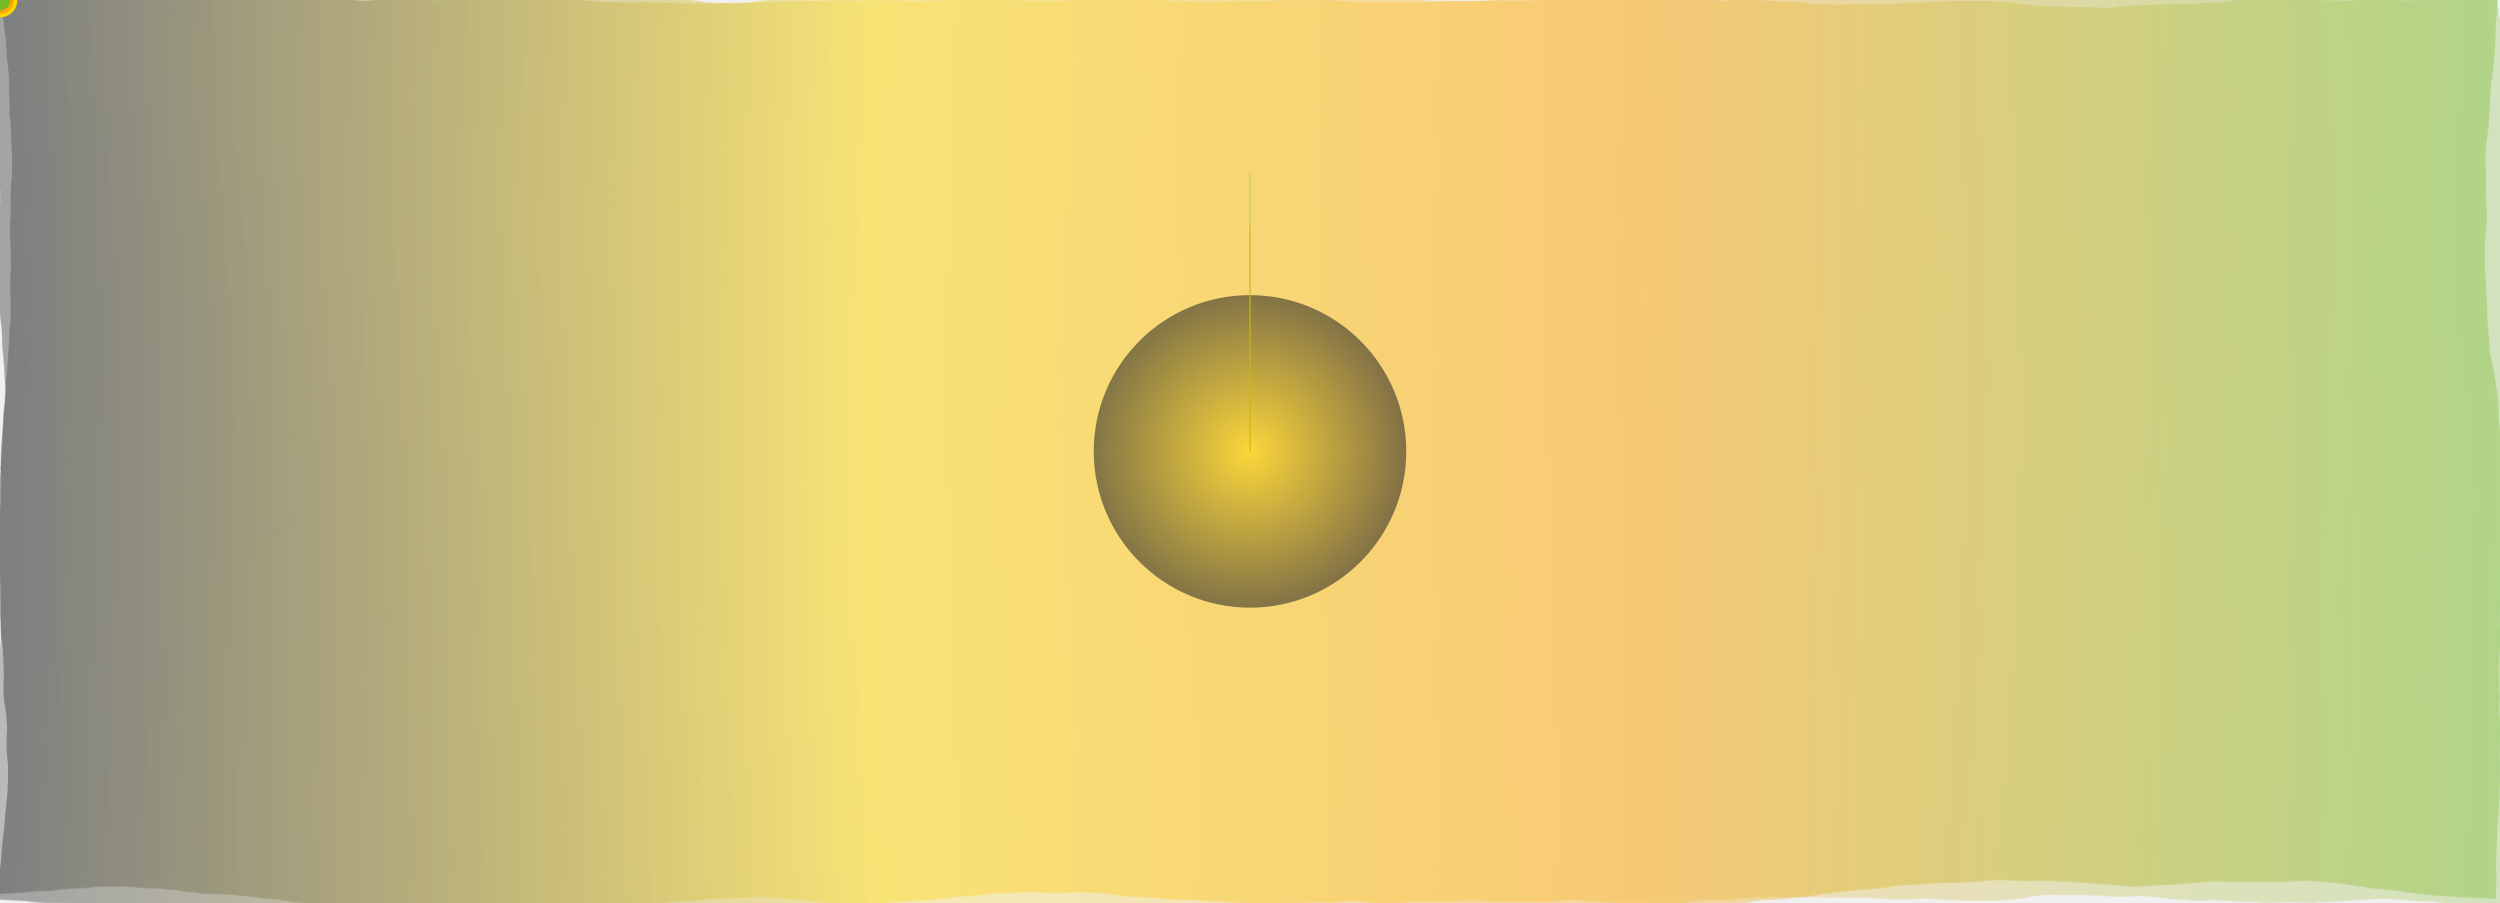
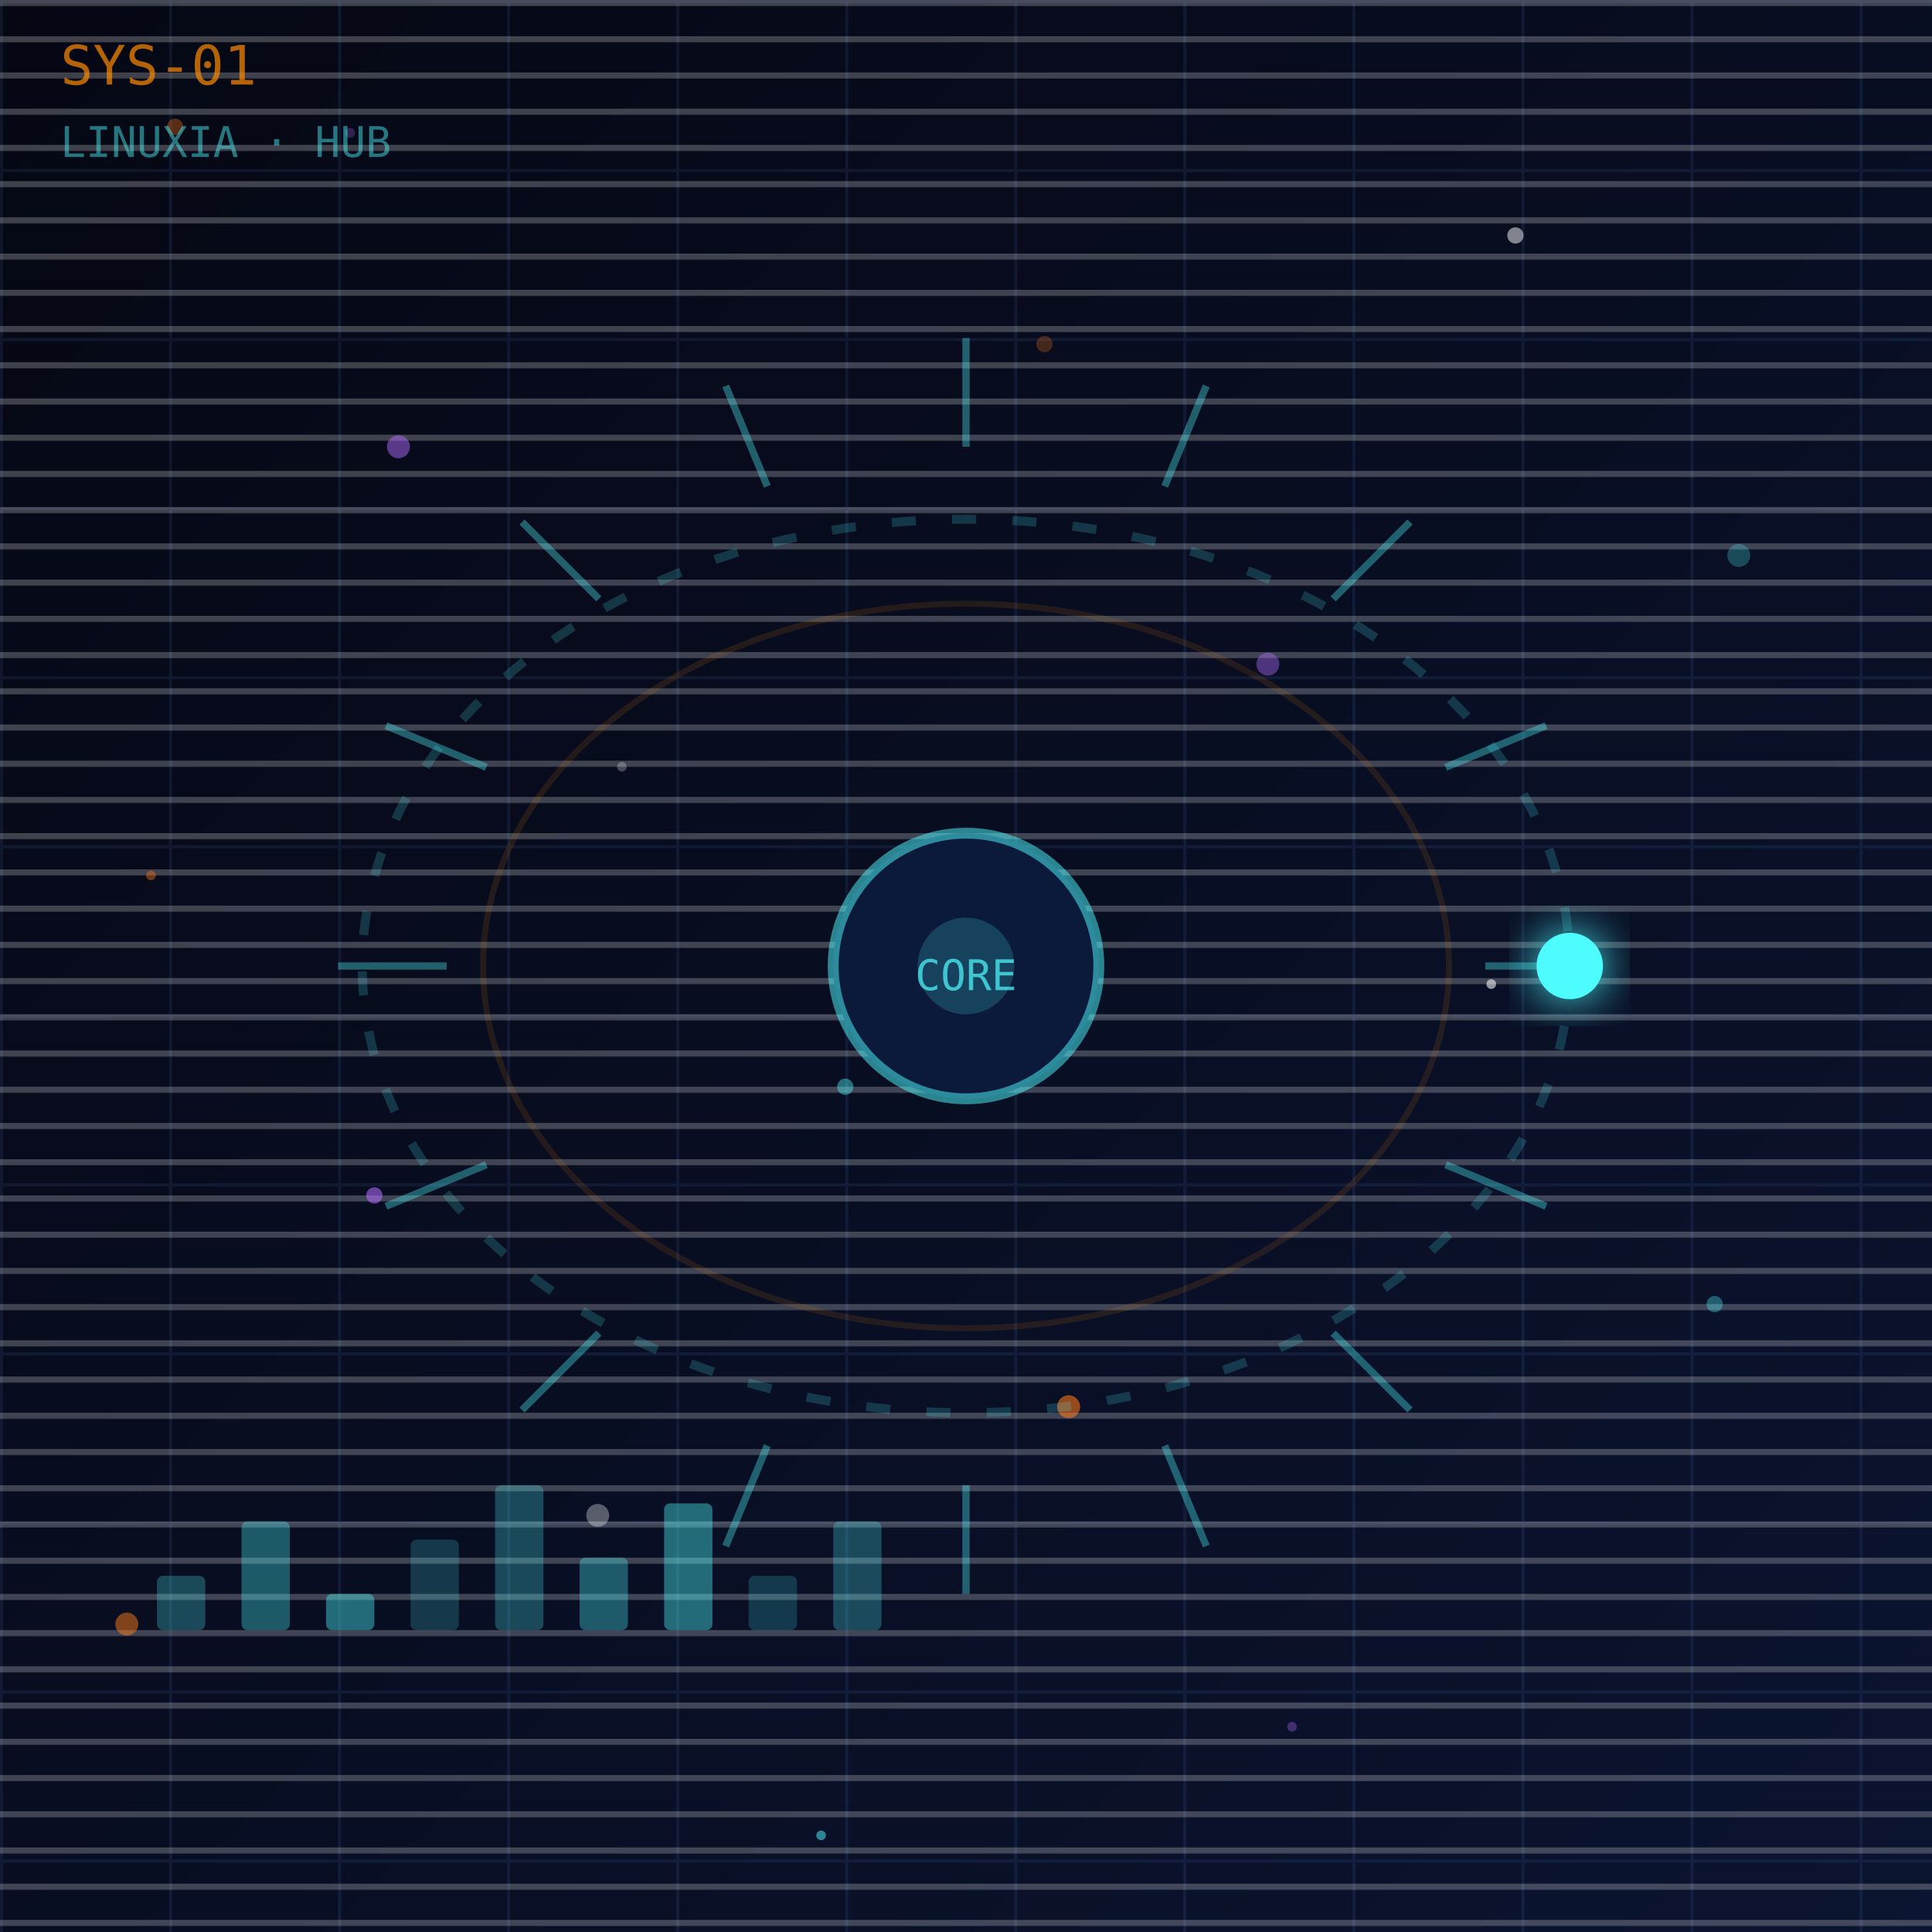
- <svg width="100%" height="520" viewBox="0 0 1440 520" preserveAspectRatio="none">
+ <svg xmlns="http://www.w3.org/2000/svg" width="320" height="320" viewBox="0 0 320 320">
  <defs>
-     <filter id="linuxiaTextShadow" x="-50%" y="-50%" width="200%" height="200%">
-       <feDropShadow dx="0" dy="2" stdDeviation="2.2" flood-color="#000000" flood-opacity="0.85" />
-       <feDropShadow dx="0" dy="0" stdDeviation="1.2" flood-color="#000000" flood-opacity="0.70" />
+     <linearGradient id="bg1" x1="0" y1="0" x2="1" y2="1">
+       <stop offset="0" stop-color="#050713" />
+       <stop offset="1" stop-color="#0b1430" />
+     </linearGradient>
+     <pattern id="grid1" patternUnits="userSpaceOnUse" width="28" height="28">
+       <path d="M28 0H0V28" fill="none" stroke="#7aa7ff" stroke-opacity="0.09" stroke-width="1" />
+     </pattern>
+     <pattern id="scan1" patternUnits="userSpaceOnUse" width="6" height="6">
+       <rect width="6" height="6" fill="none" />
+       <rect y="0" width="6" height="1" fill="#ffffff" opacity="0.230" />
+     </pattern>
+     <filter id="glow1" x="-40%" y="-40%" width="180%" height="180%">
+       <feGaussianBlur stdDeviation="3.8" result="b" />
+       <feComposite in="b" in2="SourceGraphic" operator="over" />
    </filter>
-     <style>
-     text, tspan {
-       paint-order: stroke fill;
-       stroke: #000;
-       stroke-width: 6px;
-       stroke-linejoin: round;
-       stroke-linecap: round;
-       filter: url(#linuxiaTextShadow);
-     }
-     text[font-size="10"], text[font-size="11"], text[font-size="12"], text[font-size="13"], text[font-size="14"], text[font-size="15"] {
-       stroke-width: 4.5px;
-     }
-     rect.label-bg, rect[id*="label"], rect[class*="label"] { opacity: 0 !important; }
-   </style>
  </defs>
-   <style>
- /* LinuxIA label contrast patch */
- text{
-   paint-order: stroke fill;
-   stroke: rgba(0,0,0,0.95);
-   stroke-width: 10;
-   stroke-linejoin: round;
-   stroke-linecap: round;
-   vector-effect: non-scaling-stroke;
- }
- </style>
-   <defs>
-     <filter id="noiseLayer1">
-       <feTurbulence type="fractalNoise" baseFrequency="0.002" numOctaves="6" seed="2" result="noise1">
-         <animate attributeName="seed" values="2;6;12;2" dur="120s" repeatCount="indefinite" />
-       </feTurbulence>
-       <feDisplacementMap in="SourceGraphic" in2="noise1" scale="50" />
-     </filter>
-     <filter id="noiseLayer2">
-       <feTurbulence type="fractalNoise" baseFrequency="0.003" numOctaves="8" seed="7" result="noise2">
-         <animate attributeName="seed" values="7;14;3;7" dur="160s" repeatCount="indefinite" />
-       </feTurbulence>
-       <feDisplacementMap in="SourceGraphic" in2="noise2" scale="30" />
-     </filter>
-     <linearGradient id="linuxiaGradient" x1="0%" y1="0%" x2="100%" y2="0%">
-       <stop offset="0%" stop-color="#0D1117" />
-       <stop offset="35%" stop-color="#FFD700" />
-       <stop offset="65%" stop-color="#FFA500" />
-       <stop offset="100%" stop-color="#73BA25" />
-     </linearGradient>
-     <radialGradient id="coreGradient">
-       <stop offset="0%" stop-color="#FFD700" />
-       <stop offset="100%" stop-color="#0D1117" />
-     </radialGradient>
-   </defs>
-   <rect width="100%" height="100%" fill="url(#linuxiaGradient)" filter="url(#noiseLayer1)" opacity="0.35" />
-   <rect width="100%" height="100%" fill="url(#linuxiaGradient)" filter="url(#noiseLayer2)" opacity="0.25" />
-   <circle cx="720" cy="260" r="90" fill="url(#coreGradient)" opacity="0.5">
-     <animate attributeName="r" values="85;100;85" dur="8s" repeatCount="indefinite" />
+   <rect width="320" height="320" fill="url(#bg1)" />
+   <rect width="320" height="320" fill="url(#grid1)" />
+   <rect width="320" height="320" fill="url(#scan1)" />
+   <circle cx="29" cy="21" r="1.35" fill="#ff7a18" opacity="0.33" />
+   <circle cx="66" cy="74" r="1.90" fill="#b36bff" opacity="0.49" />
+   <circle cx="103" cy="127" r="0.80" fill="#ffffff" opacity="0.25" />
+   <circle cx="140" cy="180" r="1.35" fill="#4efcff" opacity="0.41" />
+   <circle cx="177" cy="233" r="1.90" fill="#ff7a18" opacity="0.57" />
+   <circle cx="214" cy="286" r="0.80" fill="#b36bff" opacity="0.33" />
+   <circle cx="251" cy="39" r="1.35" fill="#ffffff" opacity="0.49" />
+   <circle cx="288" cy="92" r="1.90" fill="#4efcff" opacity="0.25" />
+   <circle cx="25" cy="145" r="0.80" fill="#ff7a18" opacity="0.41" />
+   <circle cx="62" cy="198" r="1.35" fill="#b36bff" opacity="0.57" />
+   <circle cx="99" cy="251" r="1.90" fill="#ffffff" opacity="0.33" />
+   <circle cx="136" cy="304" r="0.80" fill="#4efcff" opacity="0.49" />
+   <circle cx="173" cy="57" r="1.35" fill="#ff7a18" opacity="0.25" />
+   <circle cx="210" cy="110" r="1.90" fill="#b36bff" opacity="0.41" />
+   <circle cx="247" cy="163" r="0.80" fill="#ffffff" opacity="0.57" />
+   <circle cx="284" cy="216" r="1.35" fill="#4efcff" opacity="0.33" />
+   <circle cx="21" cy="269" r="1.90" fill="#ff7a18" opacity="0.49" />
+   <circle cx="58" cy="22" r="0.80" fill="#b36bff" opacity="0.25" />
+   <ellipse cx="160.0" cy="160.0" rx="100" ry="74" fill="none" stroke="#4efcff" stroke-opacity="0.18" stroke-width="1.5" stroke-dasharray="4 6" />
+   <ellipse cx="160.0" cy="160.0" rx="80" ry="60" fill="none" stroke="#ff8c00" stroke-opacity="0.12" stroke-width="1" />
+   <line x1="246.00" y1="160.00" x2="264.00" y2="160.00" stroke="#4efcff" stroke-opacity="0.35" stroke-width="1.2" />
+   <line x1="239.45" y1="192.91" x2="256.08" y2="199.80" stroke="#4efcff" stroke-opacity="0.35" stroke-width="1.2" />
+   <line x1="220.81" y1="220.81" x2="233.54" y2="233.54" stroke="#4efcff" stroke-opacity="0.35" stroke-width="1.2" />
+   <line x1="192.91" y1="239.45" x2="199.80" y2="256.08" stroke="#4efcff" stroke-opacity="0.35" stroke-width="1.2" />
+   <line x1="160.00" y1="246.00" x2="160.00" y2="264.00" stroke="#4efcff" stroke-opacity="0.35" stroke-width="1.2" />
+   <line x1="127.09" y1="239.45" x2="120.20" y2="256.08" stroke="#4efcff" stroke-opacity="0.35" stroke-width="1.2" />
+   <line x1="99.19" y1="220.81" x2="86.46" y2="233.54" stroke="#4efcff" stroke-opacity="0.35" stroke-width="1.2" />
+   <line x1="80.55" y1="192.91" x2="63.92" y2="199.80" stroke="#4efcff" stroke-opacity="0.35" stroke-width="1.2" />
+   <line x1="74.00" y1="160.00" x2="56.00" y2="160.00" stroke="#4efcff" stroke-opacity="0.35" stroke-width="1.2" />
+   <line x1="80.55" y1="127.09" x2="63.92" y2="120.20" stroke="#4efcff" stroke-opacity="0.35" stroke-width="1.2" />
+   <line x1="99.19" y1="99.19" x2="86.46" y2="86.46" stroke="#4efcff" stroke-opacity="0.35" stroke-width="1.2" />
+   <line x1="127.09" y1="80.55" x2="120.20" y2="63.92" stroke="#4efcff" stroke-opacity="0.35" stroke-width="1.2" />
+   <line x1="160.00" y1="74.00" x2="160.00" y2="56.00" stroke="#4efcff" stroke-opacity="0.35" stroke-width="1.2" />
+   <line x1="192.91" y1="80.55" x2="199.80" y2="63.92" stroke="#4efcff" stroke-opacity="0.35" stroke-width="1.2" />
+   <line x1="220.81" y1="99.19" x2="233.54" y2="86.46" stroke="#4efcff" stroke-opacity="0.35" stroke-width="1.2" />
+   <line x1="239.45" y1="127.09" x2="256.08" y2="120.20" stroke="#4efcff" stroke-opacity="0.35" stroke-width="1.2" />
+   <circle cx="160.0" cy="160.0" r="22" fill="#0b1a3a" stroke="#4efcff" stroke-opacity="0.5" stroke-width="1.8" />
+   <circle cx="160.0" cy="160.0" r="8" fill="#4efcff" opacity="0.18" />
+   <text x="160.0" y="164.0" text-anchor="middle" font-family="monospace" font-size="7" fill="#4efcff" opacity="0.7">CORE</text>
+   <circle cx="260.00" cy="160.00" r="5.5" fill="#4efcff" filter="url(#glow1)">
+     <animateTransform attributeName="transform" type="rotate" from="0 160.0 160.0" to="360 160.0 160.0" dur="3.35s" repeatCount="indefinite" />
  </circle>
-   <circle r="10" fill="#FFD700">
-     <animateMotion dur="18s" repeatCount="indefinite" path="M720,170 a90,90 0 1,1 -1,0" />
-   </circle>
-   <circle r="8" fill="#FFA500">
-     <animateMotion dur="12s" repeatCount="indefinite" path="M720,130 a130,130 0 1,1 -1,0" />
-   </circle>
-   <circle r="6" fill="#73BA25">
-     <animateMotion dur="8s" repeatCount="indefinite" path="M720,100 a160,160 0 1,1 -1,0" />
-   </circle>
-   <line x1="720" y1="260" x2="720" y2="170" stroke="#FFD700" stroke-width="1" opacity="0.3">
-     <animate attributeName="opacity" values="0.2;0.6;0.2" dur="4s" repeatCount="indefinite" />
-   </line>
-   <line x1="720" y1="260" x2="720" y2="130" stroke="#FFA500" stroke-width="1" opacity="0.3">
-     <animate attributeName="opacity" values="0.2;0.5;0.2" dur="5s" repeatCount="indefinite" />
-   </line>
-   <line x1="720" y1="260" x2="720" y2="100" stroke="#73BA25" stroke-width="1" opacity="0.3">
-     <animate attributeName="opacity" values="0.2;0.4;0.2" dur="6s" repeatCount="indefinite" />
-   </line>
+   <rect x="26" y="261" width="8" height="9" fill="#4efcff" opacity="0.25" rx="1" />
+   <rect x="40" y="252" width="8" height="18" fill="#4efcff" opacity="0.32" rx="1" />
+   <rect x="54" y="264" width="8" height="6" fill="#4efcff" opacity="0.39" rx="1" />
+   <rect x="68" y="255" width="8" height="15" fill="#4efcff" opacity="0.18" rx="1" />
+   <rect x="82" y="246" width="8" height="24" fill="#4efcff" opacity="0.25" rx="1" />
+   <rect x="96" y="258" width="8" height="12" fill="#4efcff" opacity="0.32" rx="1" />
+   <rect x="110" y="249" width="8" height="21" fill="#4efcff" opacity="0.39" rx="1" />
+   <rect x="124" y="261" width="8" height="9" fill="#4efcff" opacity="0.18" rx="1" />
+   <rect x="138" y="252" width="8" height="18" fill="#4efcff" opacity="0.25" rx="1" />
+   <text x="10" y="14" font-family="monospace" font-size="9" fill="#ff8c00" opacity="0.7">SYS-01</text>
+   <text x="10" y="26" font-family="monospace" font-size="7" fill="#4efcff" opacity="0.45">LINUXIA · HUB</text>
</svg>
